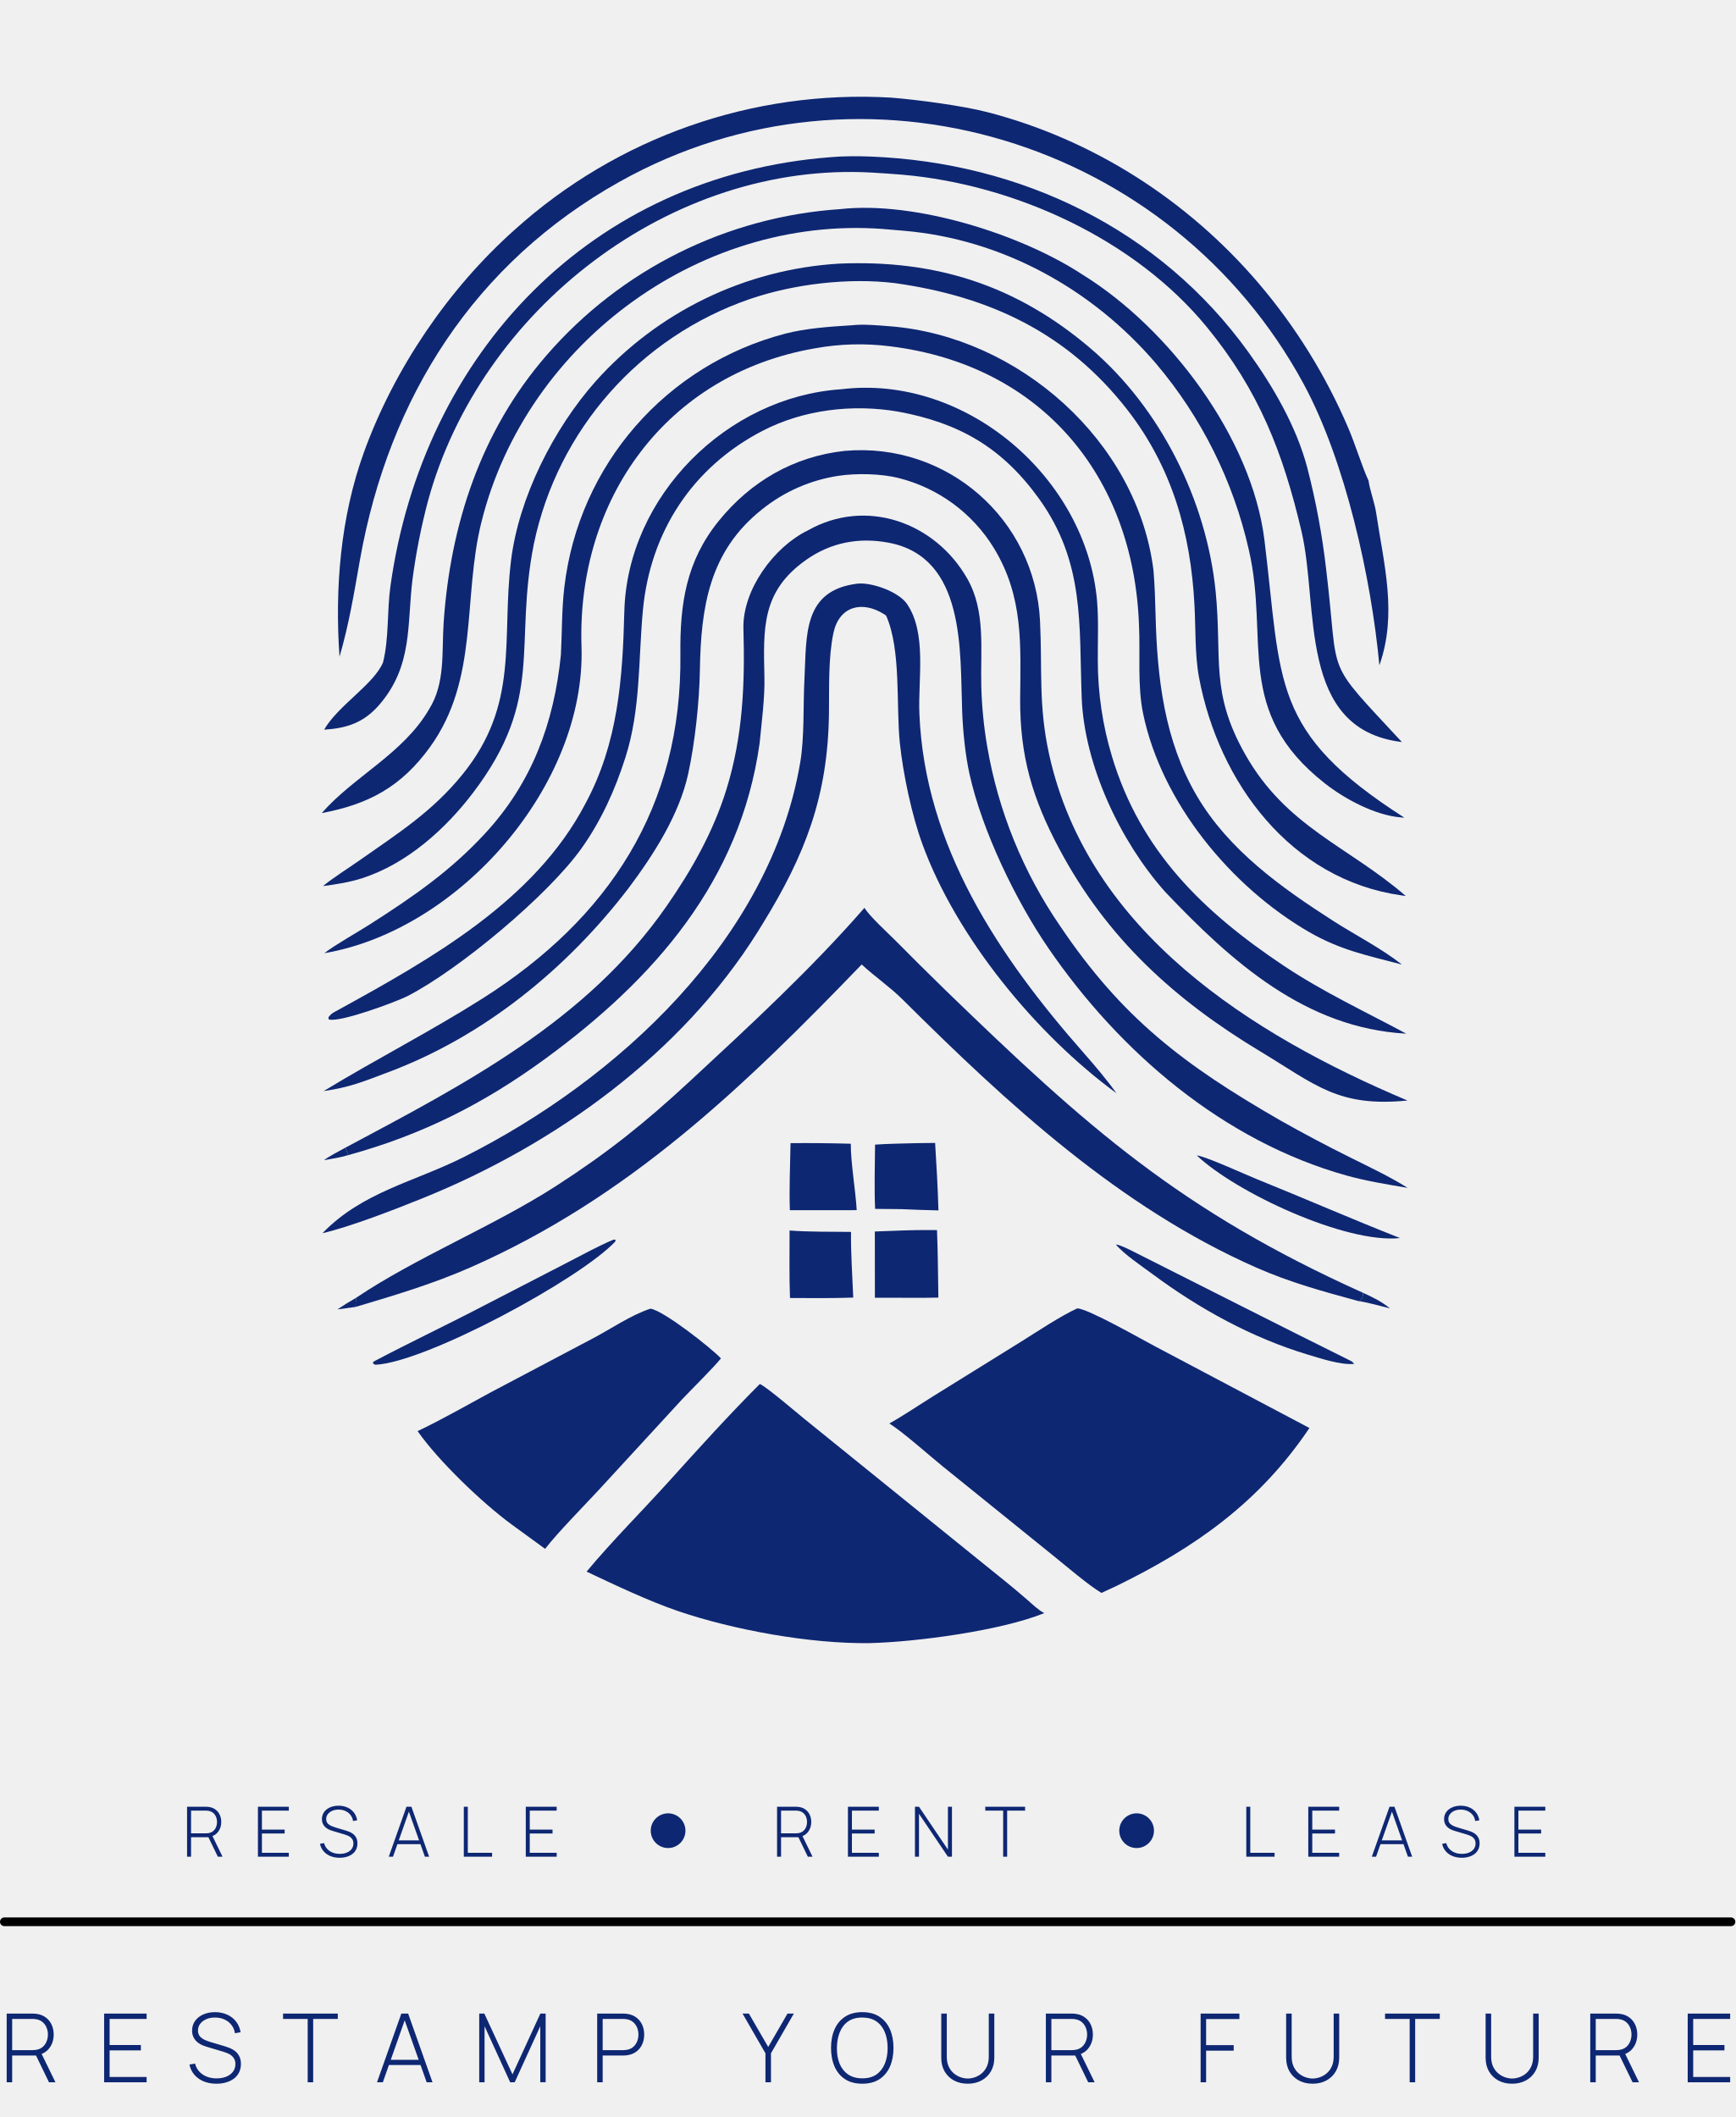
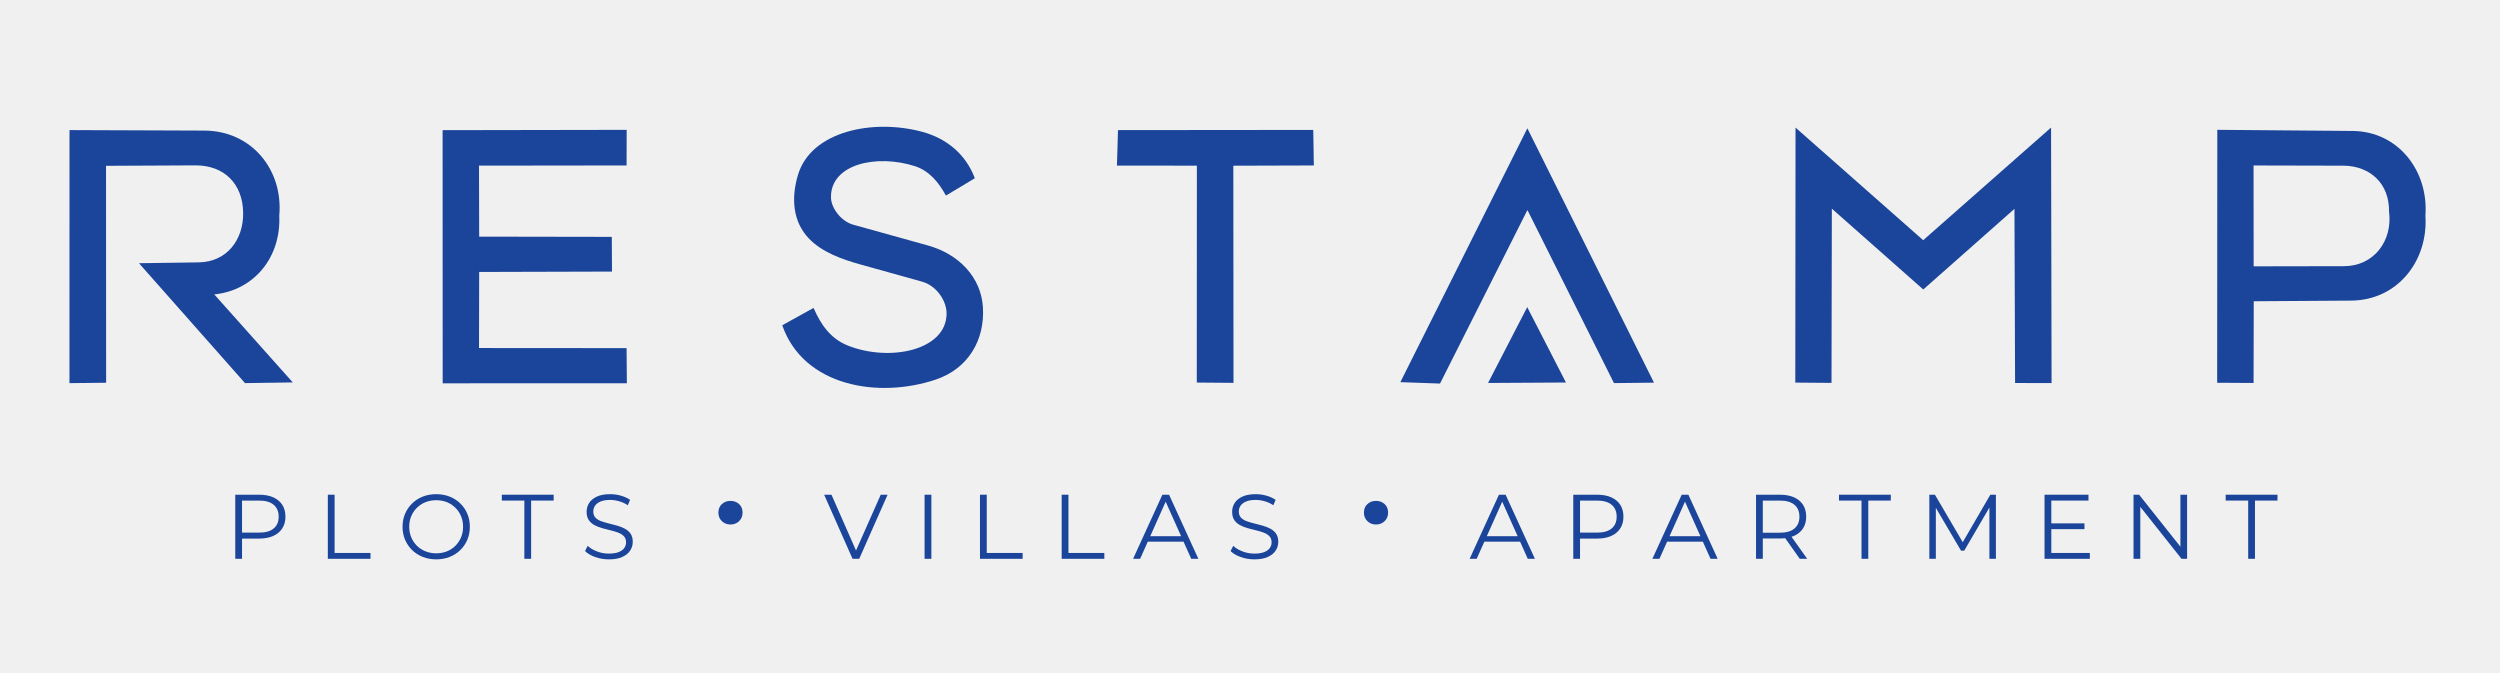
- <svg xmlns="http://www.w3.org/2000/svg" width="100" height="122" viewBox="0 0 100 122" fill="none">
-   <g clip-path="url(#clip0_380_3801)">
-     <path d="M19.565 37.846C19.287 33.914 19.622 29.792 20.97 26.069C22.709 21.266 25.834 16.645 29.655 13.244C35.575 7.904 43.39 5.16 51.352 5.626C52.844 5.745 55.441 6.086 56.89 6.46C63 8.038 68.456 11.551 72.535 16.332C74.669 18.837 76.411 21.65 77.702 24.676C78.091 25.582 78.511 26.948 78.865 27.701C78.932 28.226 79.216 28.966 79.303 29.552C79.754 32.565 80.531 35.382 79.489 38.343C79.021 33.296 77.525 26.564 75.131 22.138C67.54 8.105 49.794 2.6 35.721 10.464C27.344 15.146 22.411 22.888 20.744 32.257C20.401 34.185 20.117 35.964 19.565 37.846Z" fill="#0E2773" style="fill:#0E2773;fill:color(display-p3 0.055 0.153 0.451);fill-opacity:1;" />
-     <path d="M62.08 75.401C62.683 75.407 65.795 77.185 66.52 77.566L75.458 82.294C72.579 86.576 68.886 89.18 64.315 91.408L63.474 91.797C62.745 91.37 61.398 90.217 60.686 89.643L54.313 84.495C53.505 83.838 52.06 82.545 51.25 82.033C52.057 81.584 52.968 80.965 53.766 80.469L58.816 77.334C59.703 76.781 61.16 75.811 62.08 75.401Z" fill="#0E2773" style="fill:#0E2773;fill:color(display-p3 0.055 0.153 0.451);fill-opacity:1;" />
-     <path d="M43.786 79.758C44.126 79.881 45.983 81.471 46.347 81.764L56.615 90.068C57.494 90.778 58.383 91.479 59.232 92.223C59.547 92.5 59.806 92.756 60.176 92.963C57.676 93.973 52.845 94.622 50.12 94.691C46.7 94.738 42.279 93.938 39.05 92.836C37.357 92.258 35.43 91.337 33.803 90.571C35.26 88.819 37.008 87.073 38.545 85.372C40.249 83.484 41.99 81.556 43.786 79.758Z" fill="#0E2773" style="fill:#0E2773;fill:color(display-p3 0.055 0.153 0.451);fill-opacity:1;" />
-     <path d="M19.901 66.141C26.812 62.455 33.78 58.855 38.377 52.27C39.87 50.131 41.116 47.913 41.87 45.466C42.82 42.378 42.93 39.375 42.841 36.233C42.778 33.983 44.619 31.503 46.547 30.571C49.897 28.666 53.89 30.09 55.744 33.352C56.807 35.22 56.498 37.416 56.548 39.508C56.576 40.694 56.692 41.876 56.894 43.045C57.53 46.744 58.96 50.262 61.085 53.356C64.657 58.67 68.226 61.372 73.786 64.571C75.116 65.322 76.466 66.037 77.834 66.716C78.879 67.238 80.135 67.83 81.116 68.455C79.966 68.262 78.725 68.059 77.616 67.75C70.506 65.769 64.518 60.632 60.403 54.623C58.535 51.896 56.596 47.876 55.874 44.626C55.626 43.507 55.491 42.161 55.446 40.98C55.317 37.528 55.66 32.121 51.219 31.277C49.48 30.946 47.864 31.272 46.458 32.263C43.883 34.077 43.987 36.19 44.052 39.037C44.079 40.205 43.887 41.661 43.773 42.84C42.662 50.763 37.717 56.401 31.463 60.985C27.886 63.607 24.33 65.397 20.07 66.567L19.901 66.141Z" fill="#0E2773" style="fill:#0E2773;fill:color(display-p3 0.055 0.153 0.451);fill-opacity:1;" />
-     <path d="M49.814 52.319C50.119 52.808 51.091 53.695 51.542 54.144C52.519 55.13 53.504 56.108 54.497 57.076C62.639 64.961 68.003 69.755 78.558 74.508C78.518 74.748 78.542 74.84 78.309 74.986C76.249 74.427 74.359 73.913 72.404 73.053C64.517 69.581 58.055 63.606 52.015 57.601C51.272 56.863 50.403 56.276 49.656 55.581C42.882 62.608 36.237 69.025 27.098 73.044C24.959 73.984 22.723 74.656 20.486 75.317C20.489 75.152 20.507 74.959 20.518 74.792C24.017 72.441 28.432 70.674 32.045 68.346C35.013 66.434 37.158 64.717 39.752 62.311C43.215 59.101 46.71 55.878 49.814 52.319Z" fill="#0E2773" style="fill:#0E2773;fill:color(display-p3 0.055 0.153 0.451);fill-opacity:1;" />
-     <path d="M48.686 25.983C54.584 25.47 59.647 29.923 59.933 35.784C60.07 38.587 59.833 40.645 60.458 43.475C62.714 53.697 72.104 59.622 81.108 63.422C77.112 63.816 75.834 62.526 72.626 60.592C67.683 57.615 63.799 54.083 61.051 48.936C59.501 46.034 58.773 43.594 58.788 40.286C58.814 37.152 58.988 34.406 57.281 31.595C56.048 29.573 54.068 28.118 51.769 27.544C50.757 27.295 49.381 27.267 48.351 27.415C46.724 27.656 45.191 28.326 43.911 29.357C40.85 31.782 40.391 35.03 40.332 38.629C40.301 40.46 40.045 42.829 39.657 44.599C39.143 46.951 37.665 49.26 36.233 51.167C32.685 55.812 27.899 59.721 22.391 61.783C20.948 62.324 20.199 62.653 18.652 62.877C21.689 61.032 24.836 59.424 27.808 57.541C35.097 52.921 39.307 46.494 39.209 37.709C39.177 34.803 39.538 32.34 41.423 30.015C43.262 27.747 45.745 26.3 48.686 25.983Z" fill="#0E2773" style="fill:#0E2773;fill:color(display-p3 0.055 0.153 0.451);fill-opacity:1;" />
-     <path d="M49.087 18.745C49.744 18.667 50.624 18.751 51.292 18.803C58.685 19.387 65.549 25.414 66.472 32.875C66.543 33.719 66.571 34.595 66.592 35.441C66.681 39.056 67.096 42.676 68.969 45.865C70.805 48.991 73.828 51.145 76.827 53.069C78.137 53.909 79.558 54.622 80.789 55.586C78.838 55.07 77.254 54.765 75.422 53.702C70.933 51.099 66.937 46.261 65.873 41.119C65.538 39.506 65.716 37.674 65.637 36.031C65.334 27.449 60.021 21.039 51.315 19.96C49.859 19.773 48.383 19.812 46.94 20.077C38.396 21.564 33.231 28.774 33.51 37.252C33.773 45.24 26.489 53.595 18.691 54.932C19.303 54.452 20.605 53.725 21.331 53.26C23.816 51.669 25.942 50.209 27.956 48.029C30.66 45.103 31.923 41.665 32.323 37.74C32.392 36.433 32.367 35.138 32.521 33.837C33.351 26.784 38.386 21.017 45.259 19.226C46.425 18.922 47.855 18.818 49.087 18.745Z" fill="#0E2773" style="fill:#0E2773;fill:color(display-p3 0.055 0.153 0.451);fill-opacity:1;" />
-     <path d="M48.47 22.433C55.673 21.544 62.625 27.569 63.222 34.657C63.313 35.747 63.255 36.971 63.263 38.075C63.265 39.947 63.541 41.809 64.082 43.601C65.72 49.053 69.334 52.545 73.941 55.63C76.236 57.166 78.621 58.268 81.038 59.569C75.231 59.249 70.978 55.43 67.155 51.408C64.578 48.532 62.483 44.105 62.335 40.206C62.175 35.991 62.527 32.408 59.859 28.718C57.747 25.797 55.289 24.372 51.756 23.721C49.14 23.27 46.299 23.603 43.93 24.835C39.89 26.935 37.467 30.666 37.047 35.18C36.78 38.046 36.928 40.865 36.042 43.648C35.45 45.509 34.654 47.277 33.52 48.876C31.592 51.596 26.438 55.891 23.471 57.41C22.854 57.725 19.575 58.951 18.943 58.747L18.927 58.626C19.109 58.384 19.225 58.348 19.492 58.201C24.837 55.261 30.818 51.909 33.734 46.314C35.616 42.831 35.88 39.117 35.978 35.246C36.147 28.589 41.897 22.872 48.47 22.433Z" fill="#0E2773" style="fill:#0E2773;fill:color(display-p3 0.055 0.153 0.451);fill-opacity:1;" />
-     <path d="M48.43 12.05C52.708 11.572 58.848 13.49 62.416 15.848C67.355 18.912 72.137 25.206 72.866 31.127C73.882 39.371 73.185 42.167 80.93 47.121C80.862 47.117 80.794 47.112 80.725 47.106C79.25 46.985 77.506 46.054 76.353 45.15C71.078 41.014 73.167 36.883 71.969 31.701C71.078 27.742 69.245 24.057 66.624 20.959C62.945 16.65 57.749 13.782 52.084 13.298C51.84 13.277 51.596 13.255 51.351 13.236C40.612 12.188 30.335 19.648 27.741 30.095C26.649 34.495 27.621 39.125 24.776 43.057C23.125 45.338 21.25 46.349 18.544 46.856C20.382 44.745 23.23 43.442 24.723 40.879C25.677 39.351 25.447 37.612 25.568 35.848C25.956 30.234 27.71 24.843 31.48 20.494C35.772 15.528 41.877 12.487 48.43 12.05Z" fill="#0E2773" style="fill:#0E2773;fill:color(display-p3 0.055 0.153 0.451);fill-opacity:1;" />
-     <path d="M48.345 15.193C53.91 14.954 58.563 16.426 62.849 20.081C66.877 23.517 69.528 28.844 70.054 34.092C70.438 37.924 69.716 39.861 71.752 43.465C74.128 47.67 77.679 48.752 81.01 51.635L80.767 51.601C74.37 50.697 70.23 45.086 69.097 39.047C68.849 37.724 68.909 36.214 68.832 34.844C68.616 30.72 67.539 26.93 64.967 23.619C61.511 19.173 57.011 17.078 51.572 16.316C48.919 15.99 45.756 16.362 43.219 17.231C36.872 19.412 32.141 24.77 30.767 31.335C29.591 37.221 31.402 40.214 27.282 45.658C25.672 47.786 23.44 49.786 20.853 50.616C20.12 50.851 19.374 50.961 18.614 51.065C19.083 50.663 20.137 49.989 20.669 49.615C22.901 48.047 24.897 46.792 26.644 44.639C29.953 40.56 28.89 36.888 29.449 32.307C29.892 28.677 31.903 24.708 34.312 21.989C37.907 17.96 42.953 15.517 48.345 15.193Z" fill="#0E2773" style="fill:#0E2773;fill:color(display-p3 0.055 0.153 0.451);fill-opacity:1;" />
-     <path d="M37.481 75.418C38.21 75.504 40.97 77.67 41.546 78.282C41.169 78.763 39.773 80.146 39.293 80.657L34.494 85.876C33.682 86.75 32.09 88.374 31.413 89.258L29.47 87.843C27.767 86.59 25.262 84.186 24.064 82.473C25.403 81.844 26.997 80.93 28.321 80.216L34.156 77.135C35.236 76.567 36.341 75.793 37.481 75.418Z" fill="#0E2773" style="fill:#0E2773;fill:color(display-p3 0.055 0.153 0.451);fill-opacity:1;" />
-     <path d="M49.441 33.631C50.279 33.562 51.788 34.109 52.264 34.801C53.419 36.481 52.901 39.121 52.981 41.118C53.286 48.761 57.561 55.131 62.463 60.694C63.1 61.418 63.777 62.217 64.335 62.999C59.721 59.621 55.12 54.038 53.15 48.633C52.539 46.958 52.041 44.595 51.855 42.819C51.63 40.672 51.943 37.444 51.062 35.473C51.029 35.449 50.994 35.425 50.959 35.403C49.681 34.587 48.353 34.932 48.026 36.486C47.723 37.927 47.791 39.655 47.77 41.136C47.705 45.886 46.406 49.257 43.941 53.251C43.851 53.399 43.761 53.545 43.67 53.691C39.25 60.752 31.987 65.968 24.359 69.051C22.799 69.682 20.197 70.696 18.582 71.068C20.884 68.688 23.859 68.119 26.714 66.686C35.581 62.236 44.394 54.125 46.115 43.937C46.364 42.468 46.278 40.649 46.357 39.151C46.49 36.655 46.228 34.004 49.441 33.631Z" fill="#0E2773" style="fill:#0E2773;fill:color(display-p3 0.055 0.153 0.451);fill-opacity:1;" />
-     <path d="M47.894 9.056C48.566 8.993 49.484 8.995 50.162 9.022C58.82 9.361 66.829 13.193 71.937 20.288C73.359 22.264 74.696 24.558 75.326 26.922C75.831 28.867 76.199 30.845 76.426 32.841C77.207 39.291 76.215 37.826 80.786 42.763C74.735 42.032 76.023 34.972 75 30.613C73.933 26.073 72.555 22.527 69.559 18.865C65.409 13.794 58.493 10.636 52.011 10.069C51.428 10.021 50.849 9.98 50.265 9.947C38.686 9.278 27.643 17.834 24.649 28.925C24.264 30.387 23.971 31.872 23.773 33.371C23.448 35.976 23.805 38.371 21.849 40.625C20.965 41.643 19.995 41.969 18.678 42.05C19.486 40.651 21.548 39.434 22.072 38.175C22.421 36.799 22.3 35.206 22.499 33.783C24.375 20.356 34.077 10.102 47.894 9.056Z" fill="#0E2773" style="fill:#0E2773;fill:color(display-p3 0.055 0.153 0.451);fill-opacity:1;" />
-     <path d="M45.556 65.878C46.713 65.868 47.871 65.879 49.028 65.912C49.021 66.968 49.297 68.553 49.37 69.74L45.518 69.742C45.473 68.547 45.535 67.091 45.556 65.878Z" fill="#0E2773" style="fill:#0E2773;fill:color(display-p3 0.055 0.153 0.451);fill-opacity:1;" />
-     <path d="M51.447 70.932C52.296 70.893 53.147 70.879 53.997 70.889C54.045 72.16 54.057 73.508 54.075 74.779L53.222 74.792L50.417 74.786L50.414 70.969L51.447 70.932Z" fill="#0E2773" style="fill:#0E2773;fill:color(display-p3 0.055 0.153 0.451);fill-opacity:1;" />
-     <path d="M45.501 70.912C46.535 70.997 47.991 70.981 49.041 70.993C49.025 72.162 49.121 73.591 49.17 74.778C48.013 74.82 46.68 74.811 45.525 74.802C45.476 73.557 45.503 72.168 45.501 70.912Z" fill="#0E2773" style="fill:#0E2773;fill:color(display-p3 0.055 0.153 0.451);fill-opacity:1;" />
-     <path d="M52.821 65.878L53.888 65.865C53.972 67.197 54.04 68.413 54.08 69.754C53.361 69.737 52.643 69.713 51.925 69.68L50.43 69.667C50.378 68.516 50.416 67.122 50.427 65.963C51.179 65.909 52.056 65.901 52.821 65.878Z" fill="#0E2773" style="fill:#0E2773;fill:color(display-p3 0.055 0.153 0.451);fill-opacity:1;" />
-     <path d="M64.303 71.717C64.551 71.737 65.085 72.013 65.329 72.135C69.496 74.227 73.647 76.349 77.826 78.419C77.922 78.467 77.972 78.514 78.042 78.596C77.311 78.684 76.095 78.284 75.374 78.067C72.139 77.094 69.114 75.427 66.41 73.42C65.816 72.979 64.757 72.271 64.303 71.717Z" fill="#0E2773" style="fill:#0E2773;fill:color(display-p3 0.055 0.153 0.451);fill-opacity:1;" />
-     <path d="M35.346 71.44L35.47 71.441L35.457 71.548C33.397 73.735 24.533 78.519 21.625 78.65L21.492 78.574L21.514 78.474C23.607 77.367 25.849 76.307 27.965 75.2L32.704 72.754C33.628 72.283 34.387 71.85 35.346 71.44Z" fill="#0E2773" style="fill:#0E2773;fill:color(display-p3 0.055 0.153 0.451);fill-opacity:1;" />
-     <path d="M68.966 66.585C69.464 66.63 71.776 67.692 72.427 67.954C75.18 69.061 77.916 70.263 80.68 71.348C77.564 71.682 71.225 68.732 68.966 66.585Z" fill="#0E2773" style="fill:#0E2773;fill:color(display-p3 0.055 0.153 0.451);fill-opacity:1;" />
-     <path d="M78.558 74.508C79.157 74.784 79.58 74.984 80.1 75.401C79.749 75.311 78.604 75.005 78.309 74.986C78.542 74.84 78.518 74.748 78.558 74.508Z" fill="#0E2773" style="fill:#0E2773;fill:color(display-p3 0.055 0.153 0.451);fill-opacity:1;" />
-     <path d="M19.901 66.141L20.07 66.567C19.603 66.707 19.152 66.775 18.672 66.858C18.965 66.634 19.555 66.33 19.901 66.141Z" fill="#0E2773" style="fill:#0E2773;fill:color(display-p3 0.055 0.153 0.451);fill-opacity:1;" />
-     <path d="M19.443 75.46C19.815 75.21 20.13 75.016 20.518 74.792C20.507 74.959 20.488 75.152 20.486 75.317L19.443 75.46Z" fill="#0E2773" style="fill:#0E2773;fill:color(display-p3 0.055 0.153 0.451);fill-opacity:1;" />
+ <svg xmlns="http://www.w3.org/2000/svg" width="372" height="100" viewBox="0 0 372 100" fill="none">
+   <g clip-path="url(#clip0_683_2251)">
+     <path d="M299.751 31.079L286.183 43.075L272.578 31.048L272.529 56.974L267.141 56.931L267.175 18.986L286.171 35.741L305.199 18.979L305.274 57.002L299.845 56.992L299.751 31.079Z" fill="#1B459B" style="fill:#1B459B;fill:color(display-p3 0.106 0.271 0.608);fill-opacity:1;" />
+     <mask id="mask0_683_2251" style="mask-type:luminance" maskUnits="userSpaceOnUse" x="-112" y="-96" width="596" height="345">
+       <path d="M-112 -96H483.276V248.418H-112V-96Z" fill="white" style="fill:white;fill-opacity:1;" />
+     </mask>
+     <g mask="url(#mask0_683_2251)">
+       <path d="M20.678 39.166L29.556 39.042C33.818 38.983 36.242 35.606 36.183 31.649C36.119 27.367 33.377 24.586 29.064 24.607L15.778 24.673L15.793 56.952L10.336 57.012L10.341 19.356L30.413 19.432C37.432 19.458 42.178 25.264 41.554 32.12C41.834 38.132 37.97 43.167 31.887 43.812L43.566 56.903L36.457 57.007L20.678 39.166Z" fill="#1B459B" style="fill:#1B459B;fill:color(display-p3 0.106 0.271 0.608);fill-opacity:1;" />
+       <path d="M91.065 40.411L71.302 40.467L71.278 51.786L93.234 51.802L93.278 57.031L65.87 57.036L65.859 19.369L93.248 19.322L93.236 24.618L71.277 24.646L71.303 35.211L91.035 35.245L91.065 40.411Z" fill="#1B459B" style="fill:#1B459B;fill:color(display-p3 0.106 0.271 0.608);fill-opacity:1;" />
+       <path d="M355.488 31.445C355.534 27.276 352.649 24.725 348.802 24.653L335.329 24.622L335.343 39.631L348.802 39.606C353.19 39.597 356.07 35.881 355.488 31.445ZM349.829 44.732L335.358 44.827L335.331 56.987L329.914 56.955L329.934 19.316L350.051 19.485C356.911 19.543 361.391 25.502 360.901 32.065C361.356 38.722 356.825 44.686 349.829 44.732Z" fill="#1B459B" style="fill:#1B459B;fill:color(display-p3 0.106 0.271 0.608);fill-opacity:1;" />
+       <path d="M139.243 56.48C130.697 59.351 119.571 57.5 116.398 48.4L121.06 45.819C122.139 48.321 123.608 50.413 126.177 51.428C132.399 53.886 140.832 52.136 140.85 46.662C140.856 44.737 139.345 42.508 137.195 41.909L127.94 39.327C125.254 38.578 122.352 37.532 120.414 35.542C117.973 33.034 117.698 29.538 118.732 26.044C120.669 19.504 129.907 17.636 137.228 19.613C140.914 20.609 143.735 23.002 145.056 26.522L140.757 29.102C139.662 27.108 138.261 25.413 136.16 24.733C130.459 22.89 123.545 24.396 123.651 29.412C123.683 30.946 125.132 32.925 126.958 33.433L138.056 36.521C142.727 37.82 145.98 41.281 146.259 45.709C146.567 50.591 144.068 54.859 139.243 56.48Z" fill="#1B459B" style="fill:#1B459B;fill:color(display-p3 0.106 0.271 0.608);fill-opacity:1;" />
+       <path d="M227.281 31.252L214.275 57.073L208.375 56.866L227.271 19.091L246.114 56.94L240.159 57.006L227.281 31.252Z" fill="#1B459B" style="fill:#1B459B;fill:color(display-p3 0.106 0.271 0.608);fill-opacity:1;" />
+       <path d="M183.545 56.97L178.081 56.924L178.095 24.649L166.203 24.639L166.355 19.359L195.412 19.331L195.5 24.62L183.519 24.657L183.545 56.97Z" fill="#1B459B" style="fill:#1B459B;fill:color(display-p3 0.106 0.271 0.608);fill-opacity:1;" />
+       <path d="M233.014 56.917L221.422 56.985L227.251 45.702L233.014 56.917Z" fill="#1B459B" style="fill:#1B459B;fill:color(display-p3 0.106 0.271 0.608);fill-opacity:1;" />
+       <path d="M36.016 79.745L35.566 79.255H38.55C39.505 79.255 40.228 79.048 40.724 78.635C41.218 78.221 41.466 77.638 41.466 76.884C41.466 76.122 41.218 75.53 40.724 75.113C40.228 74.695 39.505 74.486 38.55 74.486H35.566L36.016 74.01V79.745ZM35.008 83.152V73.614H38.577C39.386 73.614 40.081 73.743 40.662 74.002C41.244 74.261 41.692 74.634 42.004 75.119C42.318 75.606 42.474 76.194 42.474 76.884C42.474 77.556 42.318 78.135 42.004 78.622C41.692 79.107 41.244 79.483 40.662 79.745C40.081 80.009 39.386 80.141 38.577 80.141H35.566L36.016 79.663V83.152H35.008Z" fill="#1B459B" style="fill:#1B459B;fill:color(display-p3 0.106 0.271 0.608);fill-opacity:1;" />
+       <path d="M48.781 83.151V73.613H49.789V82.279H55.13V83.151H48.781Z" fill="#1B459B" style="fill:#1B459B;fill:color(display-p3 0.106 0.271 0.608);fill-opacity:1;" />
+       <path d="M64.913 82.334C65.485 82.334 66.014 82.235 66.5 82.041C66.986 81.846 67.408 81.568 67.766 81.209C68.126 80.851 68.405 80.433 68.605 79.957C68.805 79.479 68.905 78.955 68.905 78.383C68.905 77.81 68.805 77.285 68.605 76.808C68.405 76.332 68.126 75.913 67.766 75.556C67.408 75.196 66.986 74.919 66.5 74.723C66.014 74.529 65.485 74.431 64.913 74.431C64.34 74.431 63.809 74.529 63.318 74.723C62.828 74.919 62.401 75.196 62.037 75.556C61.675 75.913 61.393 76.332 61.192 76.808C60.992 77.285 60.892 77.81 60.892 78.383C60.892 78.946 60.992 79.469 61.192 79.949C61.393 80.431 61.675 80.851 62.037 81.209C62.401 81.568 62.828 81.846 63.318 82.041C63.809 82.235 64.34 82.334 64.913 82.334ZM64.913 83.233C64.194 83.233 63.529 83.113 62.916 82.872C62.304 82.631 61.772 82.29 61.321 81.85C60.873 81.409 60.522 80.897 60.272 80.31C60.024 79.725 59.898 79.082 59.898 78.383C59.898 77.683 60.024 77.04 60.272 76.455C60.522 75.868 60.873 75.355 61.321 74.914C61.772 74.475 62.301 74.133 62.909 73.892C63.518 73.653 64.185 73.532 64.913 73.532C65.63 73.532 66.293 73.653 66.902 73.892C67.51 74.133 68.039 74.472 68.489 74.908C68.938 75.343 69.288 75.857 69.539 76.447C69.787 77.038 69.913 77.683 69.913 78.383C69.913 79.082 69.787 79.726 69.539 80.318C69.288 80.907 68.938 81.421 68.489 81.856C68.039 82.293 67.51 82.631 66.902 82.872C66.293 83.113 65.63 83.233 64.913 83.233Z" fill="#1B459B" style="fill:#1B459B;fill:color(display-p3 0.106 0.271 0.608);fill-opacity:1;" />
+       <path d="M78.024 83.151V74.485H74.672V73.613H82.384V74.485H79.032V83.151H78.024Z" fill="#1B459B" style="fill:#1B459B;fill:color(display-p3 0.106 0.271 0.608);fill-opacity:1;" />
+       <path d="M90.598 83.233C89.89 83.233 89.211 83.118 88.56 82.886C87.911 82.654 87.41 82.357 87.055 81.993L87.451 81.217C87.787 81.544 88.239 81.818 88.806 82.041C89.375 82.263 89.972 82.375 90.598 82.375C91.197 82.375 91.685 82.299 92.063 82.149C92.44 82 92.718 81.797 92.893 81.544C93.071 81.289 93.16 81.007 93.16 80.698C93.16 80.327 93.053 80.026 92.839 79.799C92.627 79.572 92.346 79.393 92.002 79.261C91.656 79.129 91.274 79.014 90.857 78.914C90.439 78.814 90.02 78.707 89.603 78.594C89.185 78.48 88.801 78.328 88.453 78.137C88.103 77.946 87.821 77.695 87.607 77.381C87.394 77.067 87.287 76.656 87.287 76.148C87.287 75.675 87.411 75.242 87.661 74.846C87.911 74.452 88.295 74.133 88.814 73.892C89.331 73.653 89.995 73.531 90.803 73.531C91.338 73.531 91.87 73.607 92.396 73.756C92.924 73.906 93.377 74.114 93.759 74.376L93.418 75.181C93.01 74.908 92.577 74.708 92.117 74.581C91.658 74.453 91.215 74.39 90.789 74.39C90.216 74.39 89.744 74.467 89.371 74.622C88.999 74.776 88.724 74.982 88.547 75.242C88.371 75.501 88.281 75.794 88.281 76.121C88.281 76.492 88.389 76.793 88.601 77.02C88.815 77.247 89.097 77.423 89.447 77.551C89.796 77.678 90.18 77.792 90.598 77.892C91.016 77.992 91.432 78.101 91.844 78.219C92.258 78.338 92.64 78.489 92.989 78.676C93.339 78.862 93.621 79.109 93.833 79.419C94.047 79.726 94.155 80.131 94.155 80.63C94.155 81.094 94.027 81.523 93.773 81.919C93.518 82.313 93.13 82.631 92.608 82.872C92.085 83.113 91.415 83.233 90.598 83.233Z" fill="#1B459B" style="fill:#1B459B;fill:color(display-p3 0.106 0.271 0.608);fill-opacity:1;" />
+       <path d="M108.696 78.046C108.187 78.046 107.761 77.881 107.415 77.549C107.069 77.217 106.898 76.792 106.898 76.275C106.898 75.748 107.069 75.326 107.415 75.008C107.761 74.689 108.187 74.53 108.696 74.53C109.205 74.53 109.631 74.689 109.977 75.008C110.321 75.326 110.494 75.748 110.494 76.275C110.494 76.792 110.321 77.217 109.977 77.549C109.631 77.881 109.205 78.046 108.696 78.046Z" fill="#1B459B" style="fill:#1B459B;fill:color(display-p3 0.106 0.271 0.608);fill-opacity:1;" />
+       <path d="M126.857 83.151L122.633 73.613H123.723L127.674 82.593H127.075L131.054 73.613H132.075L127.852 83.151H126.857Z" fill="#1B459B" style="fill:#1B459B;fill:color(display-p3 0.106 0.271 0.608);fill-opacity:1;" />
+       <path d="M137.578 73.613H138.586V83.151H137.578V73.613Z" fill="#1B459B" style="fill:#1B459B;fill:color(display-p3 0.106 0.271 0.608);fill-opacity:1;" />
+       <path d="M145.82 83.151V73.613H146.828V82.279H152.169V83.151H145.82Z" fill="#1B459B" style="fill:#1B459B;fill:color(display-p3 0.106 0.271 0.608);fill-opacity:1;" />
+       <path d="M157.977 83.151V73.613H158.985V82.279H164.326V83.151H157.977Z" fill="#1B459B" style="fill:#1B459B;fill:color(display-p3 0.106 0.271 0.608);fill-opacity:1;" />
+       <path d="M170.318 80.603L170.618 79.786H176.164L176.464 80.603H170.318ZM168.602 83.152L172.962 73.614H173.957L178.317 83.152H177.254L173.249 74.199H173.656L169.651 83.152H168.602Z" fill="#1B459B" style="fill:#1B459B;fill:color(display-p3 0.106 0.271 0.608);fill-opacity:1;" />
+       <path d="M186.652 83.233C185.944 83.233 185.265 83.118 184.614 82.886C183.965 82.654 183.464 82.357 183.109 81.993L183.505 81.217C183.841 81.544 184.293 81.818 184.86 82.041C185.429 82.263 186.026 82.375 186.652 82.375C187.251 82.375 187.739 82.299 188.117 82.149C188.494 82 188.772 81.797 188.947 81.544C189.125 81.289 189.214 81.007 189.214 80.698C189.214 80.327 189.107 80.026 188.893 79.799C188.681 79.572 188.4 79.393 188.056 79.261C187.71 79.129 187.328 79.014 186.911 78.914C186.493 78.814 186.074 78.707 185.657 78.594C185.239 78.48 184.855 78.328 184.507 78.137C184.157 77.946 183.875 77.695 183.661 77.381C183.448 77.067 183.341 76.656 183.341 76.148C183.341 75.675 183.465 75.242 183.715 74.846C183.965 74.452 184.349 74.133 184.868 73.892C185.385 73.653 186.049 73.531 186.857 73.531C187.392 73.531 187.924 73.607 188.45 73.756C188.978 73.906 189.431 74.114 189.813 74.376L189.472 75.181C189.064 74.908 188.631 74.708 188.171 74.581C187.712 74.453 187.269 74.39 186.843 74.39C186.27 74.39 185.798 74.467 185.425 74.622C185.053 74.776 184.778 74.982 184.601 75.242C184.425 75.501 184.335 75.794 184.335 76.121C184.335 76.492 184.443 76.793 184.655 77.02C184.869 77.247 185.151 77.423 185.501 77.551C185.85 77.678 186.234 77.792 186.652 77.892C187.07 77.992 187.486 78.101 187.898 78.219C188.312 78.338 188.694 78.489 189.043 78.676C189.393 78.862 189.675 79.109 189.887 79.419C190.101 79.726 190.209 80.131 190.209 80.63C190.209 81.094 190.081 81.523 189.827 81.919C189.572 82.313 189.184 82.631 188.662 82.872C188.139 83.113 187.469 83.233 186.652 83.233Z" fill="#1B459B" style="fill:#1B459B;fill:color(display-p3 0.106 0.271 0.608);fill-opacity:1;" />
+       <path d="M204.751 78.046C204.242 78.046 203.816 77.881 203.47 77.549C203.124 77.217 202.953 76.792 202.953 76.275C202.953 75.748 203.124 75.326 203.47 75.008C203.816 74.689 204.242 74.53 204.751 74.53C205.26 74.53 205.686 74.689 206.032 75.008C206.376 75.326 206.549 75.748 206.549 76.275C206.549 76.792 206.376 77.217 206.032 77.549C205.686 77.881 205.26 78.046 204.751 78.046Z" fill="#1B459B" style="fill:#1B459B;fill:color(display-p3 0.106 0.271 0.608);fill-opacity:1;" />
+       <path d="M220.396 80.603L220.696 79.786H226.242L226.542 80.603H220.396ZM218.68 83.152L223.04 73.614H224.035L228.395 83.152H227.332L223.327 74.199H223.734L219.729 83.152H218.68Z" fill="#1B459B" style="fill:#1B459B;fill:color(display-p3 0.106 0.271 0.608);fill-opacity:1;" />
+       <path d="M235.11 79.745L234.66 79.255H237.643C238.597 79.255 239.322 79.048 239.817 78.635C240.312 78.221 240.559 77.638 240.559 76.884C240.559 76.122 240.312 75.53 239.817 75.113C239.322 74.695 238.597 74.486 237.643 74.486H234.66L235.11 74.01V79.745ZM234.102 83.152V73.614H237.671C238.479 73.614 239.175 73.743 239.755 74.002C240.338 74.261 240.785 74.634 241.097 75.119C241.411 75.606 241.567 76.194 241.567 76.884C241.567 77.556 241.411 78.135 241.097 78.622C240.785 79.107 240.338 79.483 239.755 79.745C239.175 80.009 238.479 80.141 237.671 80.141H234.66L235.11 79.663V83.152H234.102Z" fill="#1B459B" style="fill:#1B459B;fill:color(display-p3 0.106 0.271 0.608);fill-opacity:1;" />
+       <path d="M247.591 80.603L247.891 79.786H253.437L253.737 80.603H247.591ZM245.875 83.152L250.235 73.614H251.23L255.59 83.152H254.527L250.522 74.199H250.929L246.924 83.152H245.875Z" fill="#1B459B" style="fill:#1B459B;fill:color(display-p3 0.106 0.271 0.608);fill-opacity:1;" />
+       <path d="M267.809 83.151L265.357 79.69H266.448L268.913 83.151H267.809ZM262.306 79.744L261.855 79.268H264.839C265.793 79.268 266.517 79.059 267.013 78.641C267.507 78.224 267.754 77.637 267.754 76.883C267.754 76.121 267.507 75.53 267.013 75.113C266.517 74.694 265.793 74.485 264.839 74.485H261.855L262.306 74.009V79.744ZM261.297 83.151V73.613H264.866C265.674 73.613 266.37 73.742 266.951 74.001C267.533 74.261 267.98 74.634 268.293 75.119C268.606 75.605 268.763 76.194 268.763 76.883C268.763 77.555 268.606 78.134 268.293 78.621C267.98 79.106 267.533 79.479 266.951 79.738C266.37 79.996 265.674 80.126 264.866 80.126H261.855L262.306 79.662V83.151H261.297Z" fill="#1B459B" style="fill:#1B459B;fill:color(display-p3 0.106 0.271 0.608);fill-opacity:1;" />
+       <path d="M276.993 83.151V74.485H273.641V73.613H281.353V74.485H278.001V83.151H276.993Z" fill="#1B459B" style="fill:#1B459B;fill:color(display-p3 0.106 0.271 0.608);fill-opacity:1;" />
+       <path d="M287.086 83.151V73.613H287.917L292.277 81.053H291.84L296.16 73.613H296.991V83.151H296.023V75.126H296.255L292.277 81.938H291.8L287.794 75.126H288.053V83.151H287.086Z" fill="#1B459B" style="fill:#1B459B;fill:color(display-p3 0.106 0.271 0.608);fill-opacity:1;" />
+       <path d="M305.126 77.878H310.167V78.736H305.126V77.878ZM305.235 82.279H310.97V83.151H304.227V73.613H310.766V74.485H305.235V82.279Z" fill="#1B459B" style="fill:#1B459B;fill:color(display-p3 0.106 0.271 0.608);fill-opacity:1;" />
+       <path d="M317.469 83.151V73.613H318.3L324.881 81.897H324.445V73.613H325.439V83.151H324.608L318.041 74.867H318.477V83.151H317.469Z" fill="#1B459B" style="fill:#1B459B;fill:color(display-p3 0.106 0.271 0.608);fill-opacity:1;" />
+       <path d="M334.532 83.151V74.485H331.18V73.613H338.892V74.485H335.54V83.151H334.532Z" fill="#1B459B" style="fill:#1B459B;fill:color(display-p3 0.106 0.271 0.608);fill-opacity:1;" />
+     </g>
  </g>
-   <path d="M10.78 107V104.12H11.866C11.894 104.12 11.924 104.121 11.956 104.124C11.989 104.125 12.024 104.129 12.06 104.136C12.204 104.159 12.327 104.211 12.43 104.292C12.534 104.372 12.613 104.473 12.668 104.596C12.723 104.717 12.75 104.851 12.75 104.998C12.75 105.21 12.693 105.395 12.58 105.552C12.467 105.709 12.309 105.809 12.106 105.852L12.04 105.878H11.01V107H10.78ZM12.554 107L11.986 105.828L12.2 105.72L12.824 107H12.554ZM11.01 105.652H11.862C11.886 105.652 11.913 105.651 11.944 105.648C11.976 105.645 12.008 105.641 12.04 105.636C12.144 105.615 12.231 105.573 12.3 105.51C12.369 105.446 12.421 105.369 12.456 105.28C12.491 105.191 12.508 105.097 12.508 104.998C12.508 104.899 12.491 104.806 12.456 104.718C12.421 104.629 12.369 104.553 12.3 104.49C12.231 104.426 12.144 104.383 12.04 104.362C12.008 104.355 11.976 104.351 11.944 104.348C11.913 104.345 11.886 104.344 11.862 104.344H11.01V105.652ZM14.864 107V104.12H16.644V104.344H15.094V105.438H16.404V105.662H15.094V106.776H16.644V107H14.864ZM19.571 107.06C19.374 107.06 19.196 107.027 19.037 106.962C18.88 106.897 18.749 106.804 18.645 106.684C18.543 106.564 18.474 106.421 18.439 106.256L18.675 106.216C18.725 106.408 18.83 106.559 18.991 106.67C19.154 106.781 19.349 106.836 19.577 106.836C19.732 106.836 19.869 106.811 19.987 106.762C20.106 106.713 20.199 106.643 20.265 106.554C20.332 106.463 20.365 106.358 20.365 106.238C20.365 106.151 20.349 106.079 20.317 106.02C20.287 105.961 20.247 105.913 20.197 105.876C20.148 105.837 20.095 105.807 20.039 105.784C19.983 105.76 19.931 105.741 19.881 105.726L19.157 105.51C19.061 105.482 18.975 105.447 18.899 105.406C18.825 105.363 18.761 105.315 18.709 105.26C18.659 105.204 18.619 105.141 18.591 105.07C18.565 104.999 18.551 104.921 18.551 104.834C18.551 104.679 18.593 104.544 18.675 104.428C18.758 104.312 18.871 104.222 19.015 104.158C19.161 104.093 19.327 104.06 19.515 104.06C19.705 104.061 19.875 104.097 20.025 104.166C20.176 104.234 20.299 104.331 20.395 104.456C20.493 104.581 20.555 104.73 20.583 104.902L20.345 104.944C20.327 104.812 20.279 104.697 20.201 104.598C20.125 104.499 20.028 104.423 19.909 104.368C19.791 104.313 19.659 104.286 19.513 104.286C19.373 104.285 19.249 104.308 19.141 104.356C19.035 104.404 18.951 104.469 18.889 104.55C18.828 104.631 18.797 104.723 18.797 104.826C18.797 104.933 18.826 105.018 18.883 105.082C18.942 105.145 19.013 105.194 19.097 105.23C19.183 105.266 19.264 105.295 19.341 105.318L19.921 105.49C19.976 105.506 20.041 105.529 20.117 105.558C20.193 105.587 20.268 105.629 20.341 105.684C20.415 105.737 20.475 105.809 20.523 105.898C20.573 105.986 20.597 106.097 20.597 106.23C20.597 106.359 20.573 106.475 20.523 106.578C20.474 106.681 20.403 106.768 20.311 106.84C20.219 106.911 20.111 106.965 19.985 107.002C19.86 107.041 19.722 107.06 19.571 107.06ZM22.403 107L23.423 104.12H23.709L24.729 107H24.485L23.505 104.24H23.621L22.647 107H22.403ZM22.825 106.276V106.058H24.305V106.276H22.825ZM26.728 107V104.12H26.958V106.776H28.358V107H26.728ZM30.299 107V104.12H32.08V104.344H30.529V105.438H31.84V105.662H30.529V106.776H32.08V107H30.299Z" fill="#0E2773" style="fill:#0E2773;fill:color(display-p3 0.055 0.153 0.451);fill-opacity:1;" />
-   <rect x="37.5" y="104.5" width="2" height="2" rx="1" fill="#0E2773" style="fill:#0E2773;fill:color(display-p3 0.055 0.153 0.451);fill-opacity:1;" />
-   <path d="M44.78 107V104.12H45.866C45.894 104.12 45.924 104.121 45.956 104.124C45.989 104.125 46.024 104.129 46.06 104.136C46.204 104.159 46.327 104.211 46.43 104.292C46.534 104.372 46.613 104.473 46.668 104.596C46.723 104.717 46.75 104.851 46.75 104.998C46.75 105.21 46.693 105.395 46.58 105.552C46.467 105.709 46.309 105.809 46.106 105.852L46.04 105.878H45.01V107H44.78ZM46.554 107L45.986 105.828L46.2 105.72L46.824 107H46.554ZM45.01 105.652H45.862C45.886 105.652 45.913 105.651 45.944 105.648C45.976 105.645 46.008 105.641 46.04 105.636C46.144 105.615 46.231 105.573 46.3 105.51C46.369 105.446 46.421 105.369 46.456 105.28C46.491 105.191 46.508 105.097 46.508 104.998C46.508 104.899 46.491 104.806 46.456 104.718C46.421 104.629 46.369 104.553 46.3 104.49C46.231 104.426 46.144 104.383 46.04 104.362C46.008 104.355 45.976 104.351 45.944 104.348C45.913 104.345 45.886 104.344 45.862 104.344H45.01V105.652ZM48.864 107V104.12H50.644V104.344H49.094V105.438H50.404V105.662H49.094V106.776H50.644V107H48.864ZM52.726 107V104.12H52.958L54.626 106.59V104.12H54.858V107H54.626L52.958 104.526V107H52.726ZM57.809 107V104.344H56.778V104.12H59.072V104.344H58.039V107H57.809Z" fill="#0E2773" style="fill:#0E2773;fill:color(display-p3 0.055 0.153 0.451);fill-opacity:1;" />
-   <rect x="64.5" y="104.5" width="2" height="2" rx="1" fill="#0E2773" style="fill:#0E2773;fill:color(display-p3 0.055 0.153 0.451);fill-opacity:1;" />
-   <path d="M71.82 107V104.12H72.05V106.776H73.45V107H71.82ZM75.392 107V104.12H77.172V104.344H75.622V105.438H76.932V105.662H75.622V106.776H77.172V107H75.392ZM79.053 107L80.073 104.12H80.359L81.379 107H81.135L80.155 104.24H80.271L79.297 107H79.053ZM79.475 106.276V106.058H80.955V106.276H79.475ZM84.238 107.06C84.04 107.06 83.862 107.027 83.704 106.962C83.546 106.897 83.416 106.804 83.312 106.684C83.209 106.564 83.14 106.421 83.106 106.256L83.342 106.216C83.391 106.408 83.496 106.559 83.658 106.67C83.82 106.781 84.016 106.836 84.244 106.836C84.398 106.836 84.535 106.811 84.654 106.762C84.772 106.713 84.865 106.643 84.932 106.554C84.998 106.463 85.032 106.358 85.032 106.238C85.032 106.151 85.016 106.079 84.984 106.02C84.953 105.961 84.913 105.913 84.864 105.876C84.814 105.837 84.762 105.807 84.706 105.784C84.65 105.76 84.597 105.741 84.548 105.726L83.824 105.51C83.728 105.482 83.642 105.447 83.566 105.406C83.491 105.363 83.428 105.315 83.376 105.26C83.325 105.204 83.286 105.141 83.258 105.07C83.231 104.999 83.218 104.921 83.218 104.834C83.218 104.679 83.259 104.544 83.342 104.428C83.424 104.312 83.538 104.222 83.682 104.158C83.827 104.093 83.994 104.06 84.182 104.06C84.371 104.061 84.541 104.097 84.692 104.166C84.842 104.234 84.966 104.331 85.062 104.456C85.159 104.581 85.222 104.73 85.25 104.902L85.012 104.944C84.993 104.812 84.945 104.697 84.868 104.598C84.792 104.499 84.694 104.423 84.576 104.368C84.457 104.313 84.325 104.286 84.18 104.286C84.04 104.285 83.916 104.308 83.808 104.356C83.701 104.404 83.617 104.469 83.556 104.55C83.494 104.631 83.464 104.723 83.464 104.826C83.464 104.933 83.492 105.018 83.55 105.082C83.608 105.145 83.68 105.194 83.764 105.23C83.849 105.266 83.93 105.295 84.008 105.318L84.588 105.49C84.642 105.506 84.708 105.529 84.784 105.558C84.86 105.587 84.934 105.629 85.008 105.684C85.081 105.737 85.142 105.809 85.19 105.898C85.239 105.986 85.264 106.097 85.264 106.23C85.264 106.359 85.239 106.475 85.19 106.578C85.14 106.681 85.07 106.768 84.978 106.84C84.886 106.911 84.777 106.965 84.652 107.002C84.526 107.041 84.388 107.06 84.238 107.06ZM87.27 107V104.12H89.05V104.344H87.5V105.438H88.81V105.662H87.5V106.776H89.05V107H87.27Z" fill="#0E2773" style="fill:#0E2773;fill:color(display-p3 0.055 0.153 0.451);fill-opacity:1;" />
-   <path d="M0.25 110.75H99.75" stroke-width="0.5" stroke-linecap="round" stroke="black" style="stroke:black;stroke-opacity:1;" />
-   <path d="M0.385 120V116.04H1.878C1.917 116.04 1.958 116.042 2.002 116.045C2.048 116.047 2.095 116.053 2.145 116.062C2.343 116.093 2.513 116.165 2.654 116.276C2.797 116.386 2.906 116.526 2.981 116.694C3.056 116.861 3.094 117.046 3.094 117.247C3.094 117.539 3.016 117.793 2.86 118.009C2.704 118.225 2.487 118.363 2.208 118.422L2.118 118.457H0.701V120H0.385ZM2.824 120L2.043 118.388L2.337 118.24L3.196 120H2.824ZM0.701 118.147H1.873C1.906 118.147 1.943 118.145 1.986 118.141C2.03 118.137 2.074 118.132 2.118 118.124C2.26 118.095 2.38 118.037 2.475 117.951C2.57 117.863 2.642 117.758 2.689 117.635C2.737 117.512 2.761 117.383 2.761 117.247C2.761 117.112 2.737 116.983 2.689 116.862C2.642 116.739 2.57 116.635 2.475 116.549C2.38 116.461 2.26 116.402 2.118 116.373C2.074 116.364 2.03 116.357 1.986 116.353C1.943 116.35 1.906 116.348 1.873 116.348H0.701V118.147ZM6.001 120V116.04H8.449V116.348H6.317V117.852H8.119V118.16H6.317V119.692H8.449V120H6.001ZM12.473 120.082C12.202 120.082 11.957 120.038 11.739 119.948C11.522 119.858 11.343 119.731 11.2 119.565C11.059 119.4 10.964 119.204 10.916 118.977L11.241 118.922C11.309 119.186 11.454 119.394 11.675 119.546C11.899 119.698 12.168 119.774 12.481 119.774C12.694 119.774 12.882 119.741 13.045 119.673C13.208 119.605 13.336 119.51 13.427 119.387C13.519 119.262 13.565 119.117 13.565 118.952C13.565 118.833 13.543 118.733 13.499 118.653C13.457 118.572 13.402 118.506 13.334 118.454C13.266 118.401 13.194 118.359 13.117 118.328C13.04 118.295 12.967 118.268 12.899 118.248L11.904 117.951C11.772 117.913 11.653 117.865 11.549 117.808C11.446 117.75 11.359 117.683 11.288 117.607C11.218 117.53 11.164 117.443 11.126 117.346C11.089 117.249 11.07 117.141 11.07 117.022C11.07 116.809 11.127 116.623 11.241 116.464C11.355 116.304 11.511 116.18 11.709 116.092C11.908 116.002 12.137 115.957 12.396 115.957C12.656 115.959 12.89 116.008 13.097 116.103C13.304 116.197 13.474 116.33 13.606 116.502C13.74 116.674 13.826 116.879 13.864 117.115L13.537 117.173C13.512 116.991 13.446 116.833 13.339 116.697C13.235 116.562 13.101 116.456 12.938 116.381C12.775 116.306 12.593 116.268 12.393 116.268C12.201 116.266 12.03 116.298 11.882 116.365C11.735 116.431 11.62 116.519 11.535 116.631C11.451 116.743 11.409 116.87 11.409 117.011C11.409 117.157 11.448 117.275 11.527 117.363C11.608 117.449 11.706 117.517 11.821 117.566C11.939 117.616 12.05 117.656 12.157 117.687L12.954 117.924C13.029 117.946 13.119 117.977 13.224 118.017C13.328 118.058 13.431 118.115 13.532 118.19C13.633 118.264 13.716 118.362 13.782 118.485C13.85 118.606 13.884 118.758 13.884 118.941C13.884 119.119 13.85 119.279 13.782 119.42C13.714 119.561 13.617 119.681 13.491 119.78C13.364 119.877 13.215 119.951 13.042 120.003C12.87 120.056 12.68 120.082 12.473 120.082ZM17.731 120V116.348H16.312V116.04H19.466V116.348H18.047V120H17.731ZM21.725 120L23.128 116.04H23.521L24.924 120H24.588L23.241 116.205H23.4L22.061 120H21.725ZM22.306 119.004V118.705H24.341V119.004H22.306ZM27.616 120V116.04H27.911L29.533 119.543L31.139 116.04H31.444V119.995H31.134V116.769L29.66 120H29.401L27.924 116.769V120H27.616ZM34.414 120V116.04H35.907C35.946 116.04 35.987 116.042 36.031 116.045C36.077 116.047 36.125 116.053 36.174 116.062C36.372 116.093 36.542 116.165 36.683 116.276C36.826 116.386 36.935 116.526 37.01 116.694C37.085 116.861 37.123 117.046 37.123 117.247C37.123 117.451 37.085 117.637 37.01 117.805C36.935 117.972 36.826 118.112 36.683 118.223C36.542 118.333 36.372 118.404 36.174 118.435C36.125 118.443 36.077 118.448 36.031 118.452C35.987 118.455 35.946 118.457 35.907 118.457H34.73V120H34.414ZM34.73 118.147H35.902C35.935 118.147 35.972 118.145 36.015 118.141C36.059 118.137 36.103 118.132 36.147 118.124C36.29 118.095 36.409 118.037 36.504 117.951C36.599 117.863 36.671 117.758 36.719 117.635C36.766 117.512 36.79 117.383 36.79 117.247C36.79 117.112 36.766 116.983 36.719 116.862C36.671 116.739 36.599 116.635 36.504 116.549C36.409 116.461 36.29 116.402 36.147 116.373C36.103 116.364 36.059 116.357 36.015 116.353C35.972 116.35 35.935 116.348 35.902 116.348H34.73V118.147ZM44.11 120V118.328L42.79 116.04H43.156L44.27 117.965L45.381 116.04H45.747L44.429 118.328V120H44.11ZM49.691 120.082C49.296 120.082 48.965 119.995 48.698 119.821C48.43 119.645 48.228 119.402 48.093 119.092C47.957 118.783 47.889 118.425 47.889 118.02C47.889 117.615 47.957 117.257 48.093 116.947C48.228 116.638 48.43 116.396 48.698 116.221C48.965 116.045 49.296 115.957 49.691 115.957C50.085 115.957 50.415 116.045 50.681 116.221C50.948 116.396 51.15 116.638 51.286 116.947C51.421 117.257 51.489 117.615 51.489 118.02C51.489 118.425 51.421 118.783 51.286 119.092C51.15 119.402 50.948 119.645 50.681 119.821C50.415 119.995 50.085 120.082 49.691 120.082ZM49.691 119.772C50.015 119.774 50.285 119.7 50.502 119.552C50.718 119.401 50.88 119.194 50.989 118.93C51.097 118.666 51.151 118.363 51.151 118.02C51.151 117.677 51.097 117.374 50.989 117.11C50.88 116.846 50.718 116.639 50.502 116.491C50.285 116.342 50.015 116.268 49.691 116.268C49.366 116.266 49.096 116.34 48.879 116.488C48.665 116.637 48.504 116.844 48.395 117.11C48.287 117.374 48.231 117.677 48.228 118.02C48.224 118.363 48.276 118.666 48.384 118.93C48.494 119.192 48.658 119.399 48.877 119.549C49.095 119.697 49.366 119.772 49.691 119.772ZM55.77 120.082C55.473 120.082 55.209 120.021 54.978 119.898C54.749 119.774 54.568 119.599 54.436 119.376C54.306 119.15 54.241 118.886 54.241 118.584V116.04H54.56V118.518C54.56 118.743 54.597 118.937 54.673 119.098C54.75 119.258 54.849 119.388 54.97 119.489C55.093 119.589 55.224 119.664 55.363 119.711C55.504 119.759 55.64 119.783 55.77 119.783C55.9 119.783 56.036 119.759 56.177 119.711C56.318 119.664 56.449 119.589 56.57 119.489C56.691 119.388 56.789 119.258 56.864 119.098C56.941 118.937 56.98 118.743 56.98 118.518V116.04H57.299V118.584C57.299 118.884 57.233 119.148 57.101 119.373C56.971 119.597 56.79 119.771 56.559 119.896C56.33 120.02 56.067 120.082 55.77 120.082ZM60.27 120V116.04H61.764C61.802 116.04 61.843 116.042 61.888 116.045C61.933 116.047 61.981 116.053 62.031 116.062C62.228 116.093 62.398 116.165 62.539 116.276C62.682 116.386 62.791 116.526 62.867 116.694C62.942 116.861 62.979 117.046 62.979 117.247C62.979 117.539 62.901 117.793 62.745 118.009C62.59 118.225 62.373 118.363 62.094 118.422L62.003 118.457H60.587V120H60.27ZM62.71 120L61.929 118.388L62.223 118.24L63.081 120H62.71ZM60.587 118.147H61.758C61.791 118.147 61.829 118.145 61.871 118.141C61.915 118.137 61.959 118.132 62.003 118.124C62.146 118.095 62.265 118.037 62.361 117.951C62.456 117.863 62.527 117.758 62.575 117.635C62.623 117.512 62.647 117.383 62.647 117.247C62.647 117.112 62.623 116.983 62.575 116.862C62.527 116.739 62.456 116.635 62.361 116.549C62.265 116.461 62.146 116.402 62.003 116.373C61.959 116.364 61.915 116.357 61.871 116.353C61.829 116.35 61.791 116.348 61.758 116.348H60.587V118.147ZM69.188 120V116.04H71.423V116.356H69.504V117.86H71.093V118.179H69.504V120H69.188ZM75.645 120.082C75.348 120.082 75.084 120.021 74.853 119.898C74.624 119.774 74.443 119.599 74.311 119.376C74.181 119.15 74.116 118.886 74.116 118.584V116.04H74.435V118.518C74.435 118.743 74.473 118.937 74.548 119.098C74.625 119.258 74.724 119.388 74.845 119.489C74.968 119.589 75.099 119.664 75.238 119.711C75.379 119.759 75.515 119.783 75.645 119.783C75.775 119.783 75.911 119.759 76.052 119.711C76.193 119.664 76.324 119.589 76.445 119.489C76.566 119.388 76.665 119.258 76.74 119.098C76.817 118.937 76.855 118.743 76.855 118.518V116.04H77.174V118.584C77.174 118.884 77.108 119.148 76.976 119.373C76.846 119.597 76.665 119.771 76.434 119.896C76.205 120.02 75.942 120.082 75.645 120.082ZM81.235 120V116.348H79.816V116.04H82.97V116.348H81.551V120H81.235ZM87.14 120.082C86.843 120.082 86.579 120.021 86.348 119.898C86.119 119.774 85.939 119.599 85.807 119.376C85.676 119.15 85.611 118.886 85.611 118.584V116.04H85.93V118.518C85.93 118.743 85.968 118.937 86.043 119.098C86.12 119.258 86.219 119.388 86.34 119.489C86.463 119.589 86.594 119.664 86.733 119.711C86.874 119.759 87.01 119.783 87.14 119.783C87.27 119.783 87.406 119.759 87.547 119.711C87.689 119.664 87.82 119.589 87.941 119.489C88.062 119.388 88.16 119.258 88.235 119.098C88.312 118.937 88.35 118.743 88.35 118.518V116.04H88.669V118.584C88.669 118.884 88.603 119.148 88.471 119.373C88.341 119.597 88.161 119.771 87.93 119.896C87.7 120.02 87.437 120.082 87.14 120.082ZM91.641 120V116.04H93.134C93.173 116.04 93.214 116.042 93.258 116.045C93.304 116.047 93.352 116.053 93.401 116.062C93.599 116.093 93.769 116.165 93.91 116.276C94.053 116.386 94.162 116.526 94.237 116.694C94.312 116.861 94.35 117.046 94.35 117.247C94.35 117.539 94.272 117.793 94.116 118.009C93.96 118.225 93.743 118.363 93.464 118.422L93.374 118.457H91.957V120H91.641ZM94.08 120L93.299 118.388L93.594 118.24L94.451 120H94.08ZM91.957 118.147H93.129C93.162 118.147 93.199 118.145 93.242 118.141C93.285 118.137 93.329 118.132 93.374 118.124C93.516 118.095 93.636 118.037 93.731 117.951C93.826 117.863 93.898 117.758 93.945 117.635C93.993 117.512 94.017 117.383 94.017 117.247C94.017 117.112 93.993 116.983 93.945 116.862C93.898 116.739 93.826 116.635 93.731 116.549C93.636 116.461 93.516 116.402 93.374 116.373C93.329 116.364 93.285 116.357 93.242 116.353C93.199 116.35 93.162 116.348 93.129 116.348H91.957V118.147ZM97.257 120V116.04H99.704V116.348H97.573V117.852H99.374V118.16H97.573V119.692H99.704V120H97.257Z" fill="#0E2773" style="fill:#0E2773;fill:color(display-p3 0.055 0.153 0.451);fill-opacity:1;" />
  <defs>
-     <clipPath id="clip0_380_3801">
-       <rect width="70" height="100" fill="white" style="fill:white;fill-opacity:1;" transform="translate(15)" />
+     <clipPath id="clip0_683_2251">
+       <rect width="372" height="100" fill="white" style="fill:white;fill-opacity:1;" />
    </clipPath>
  </defs>
</svg>
